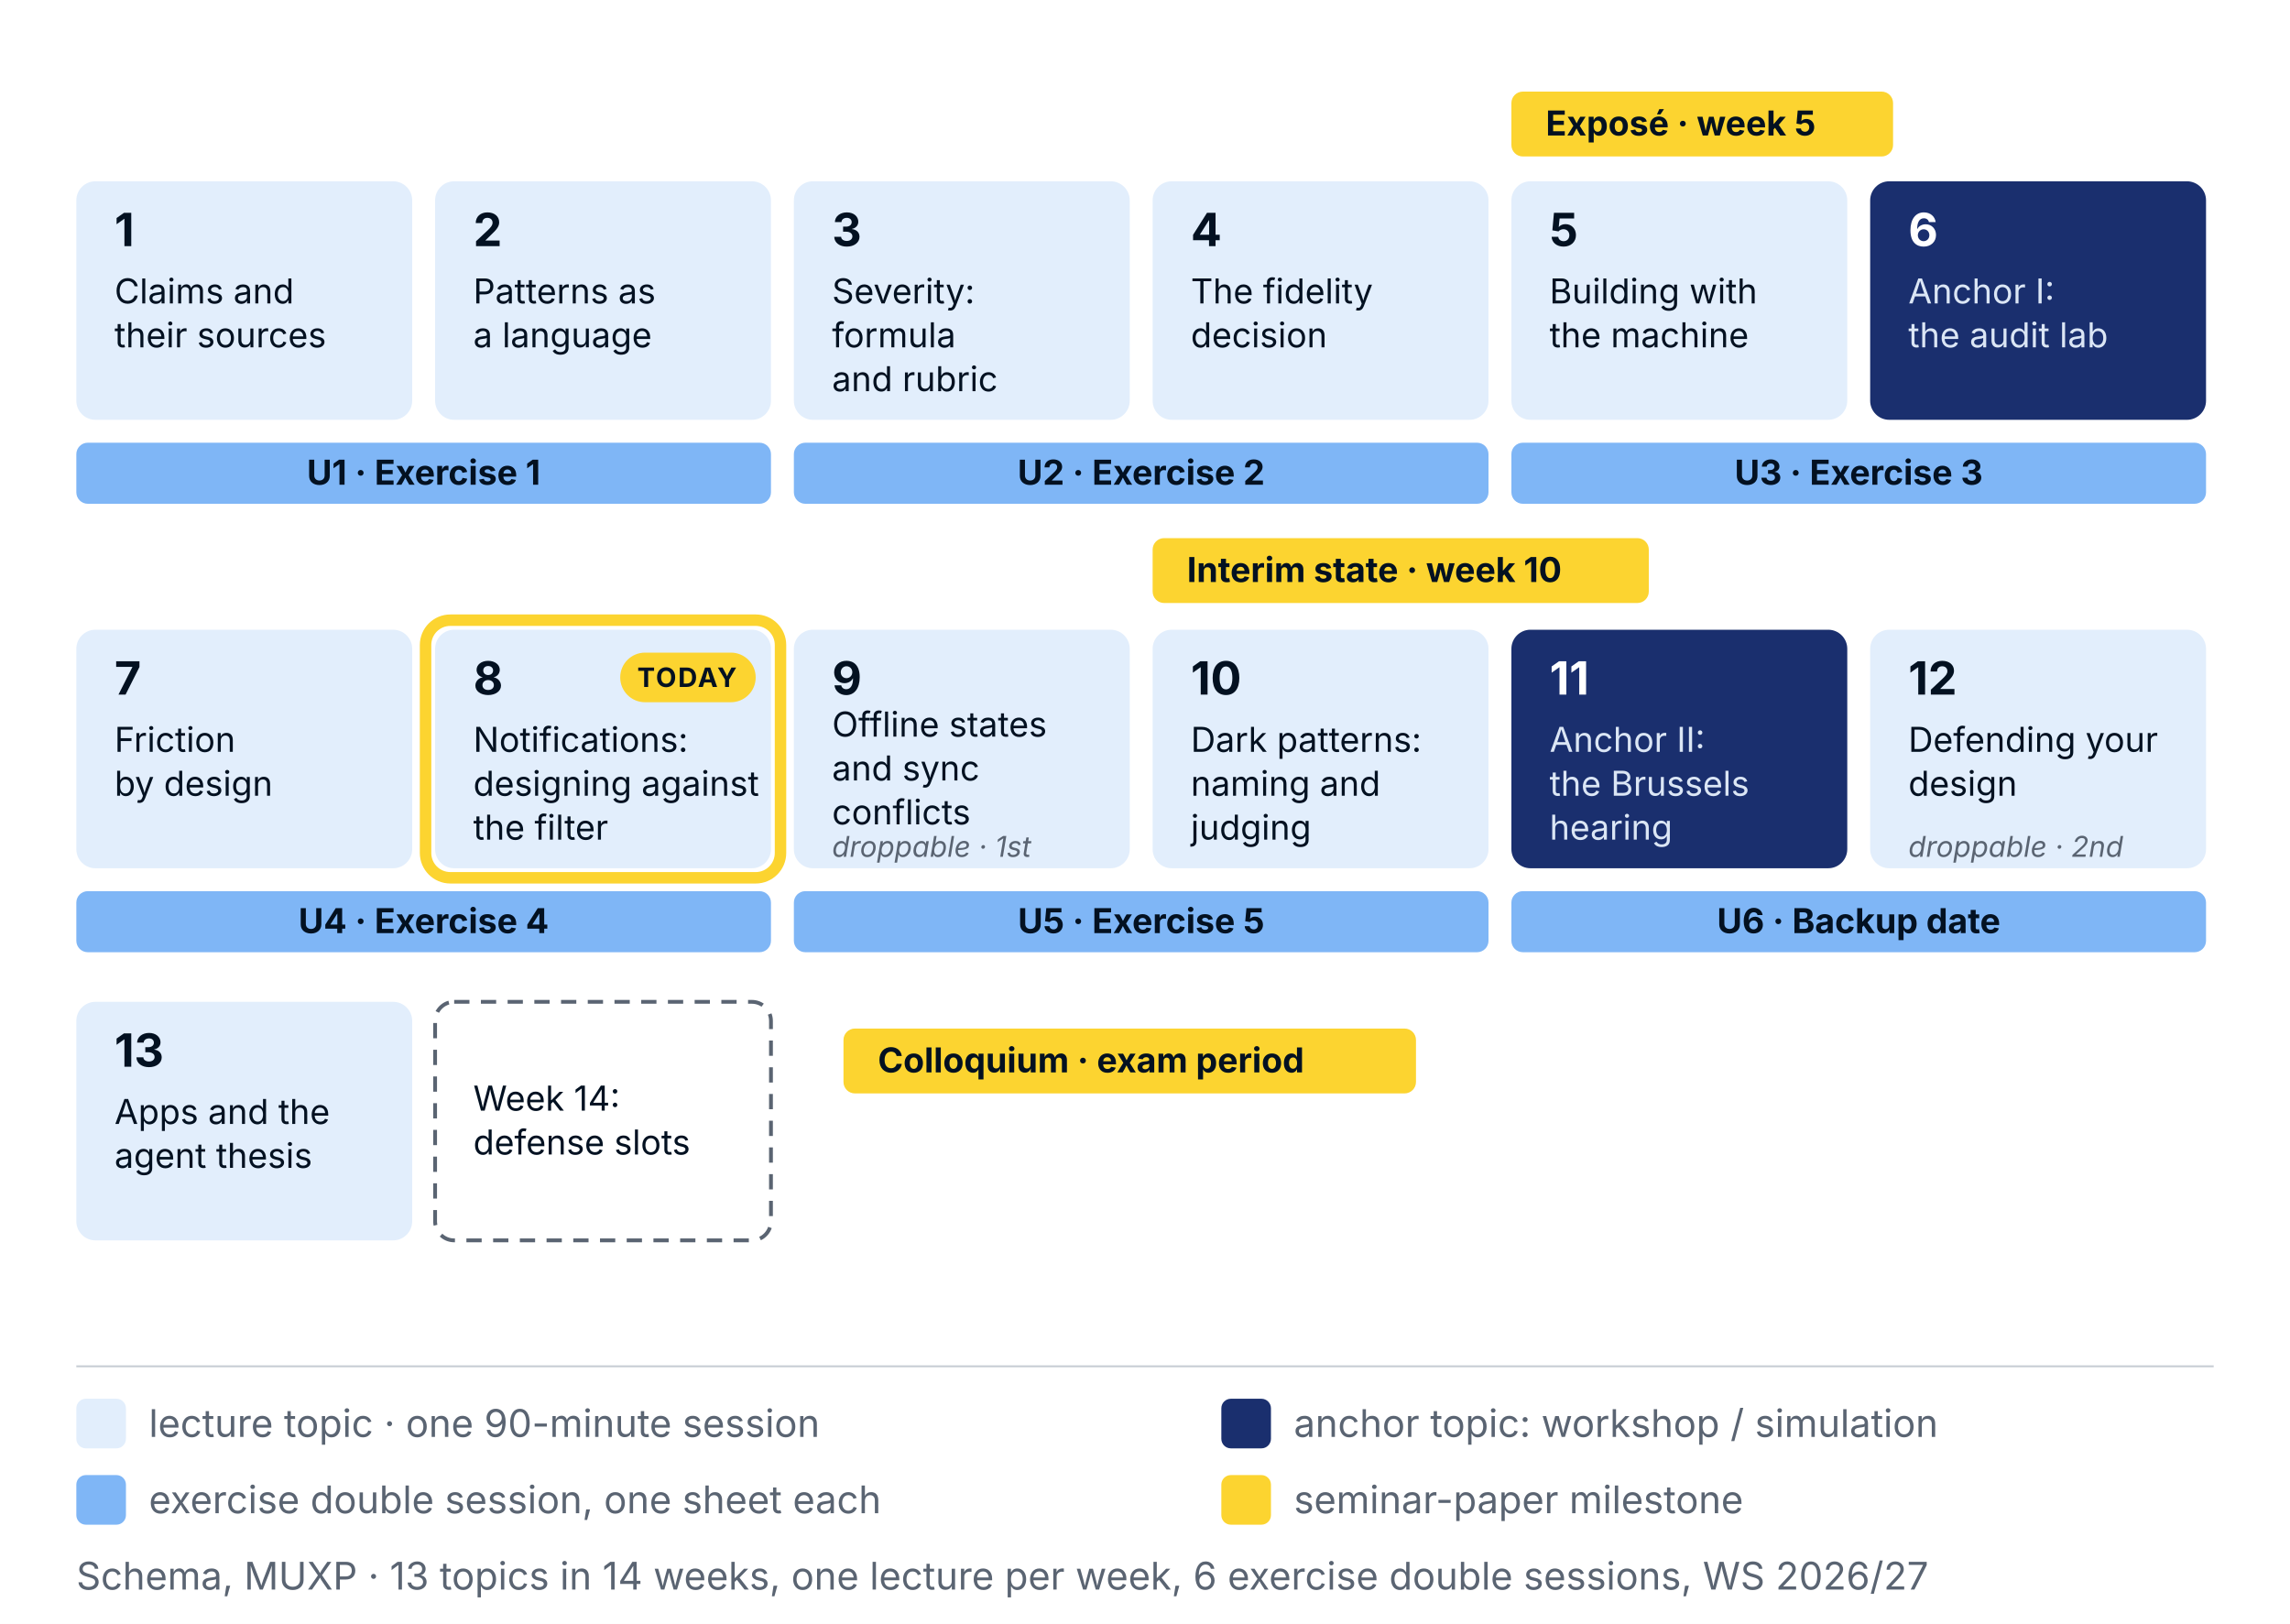
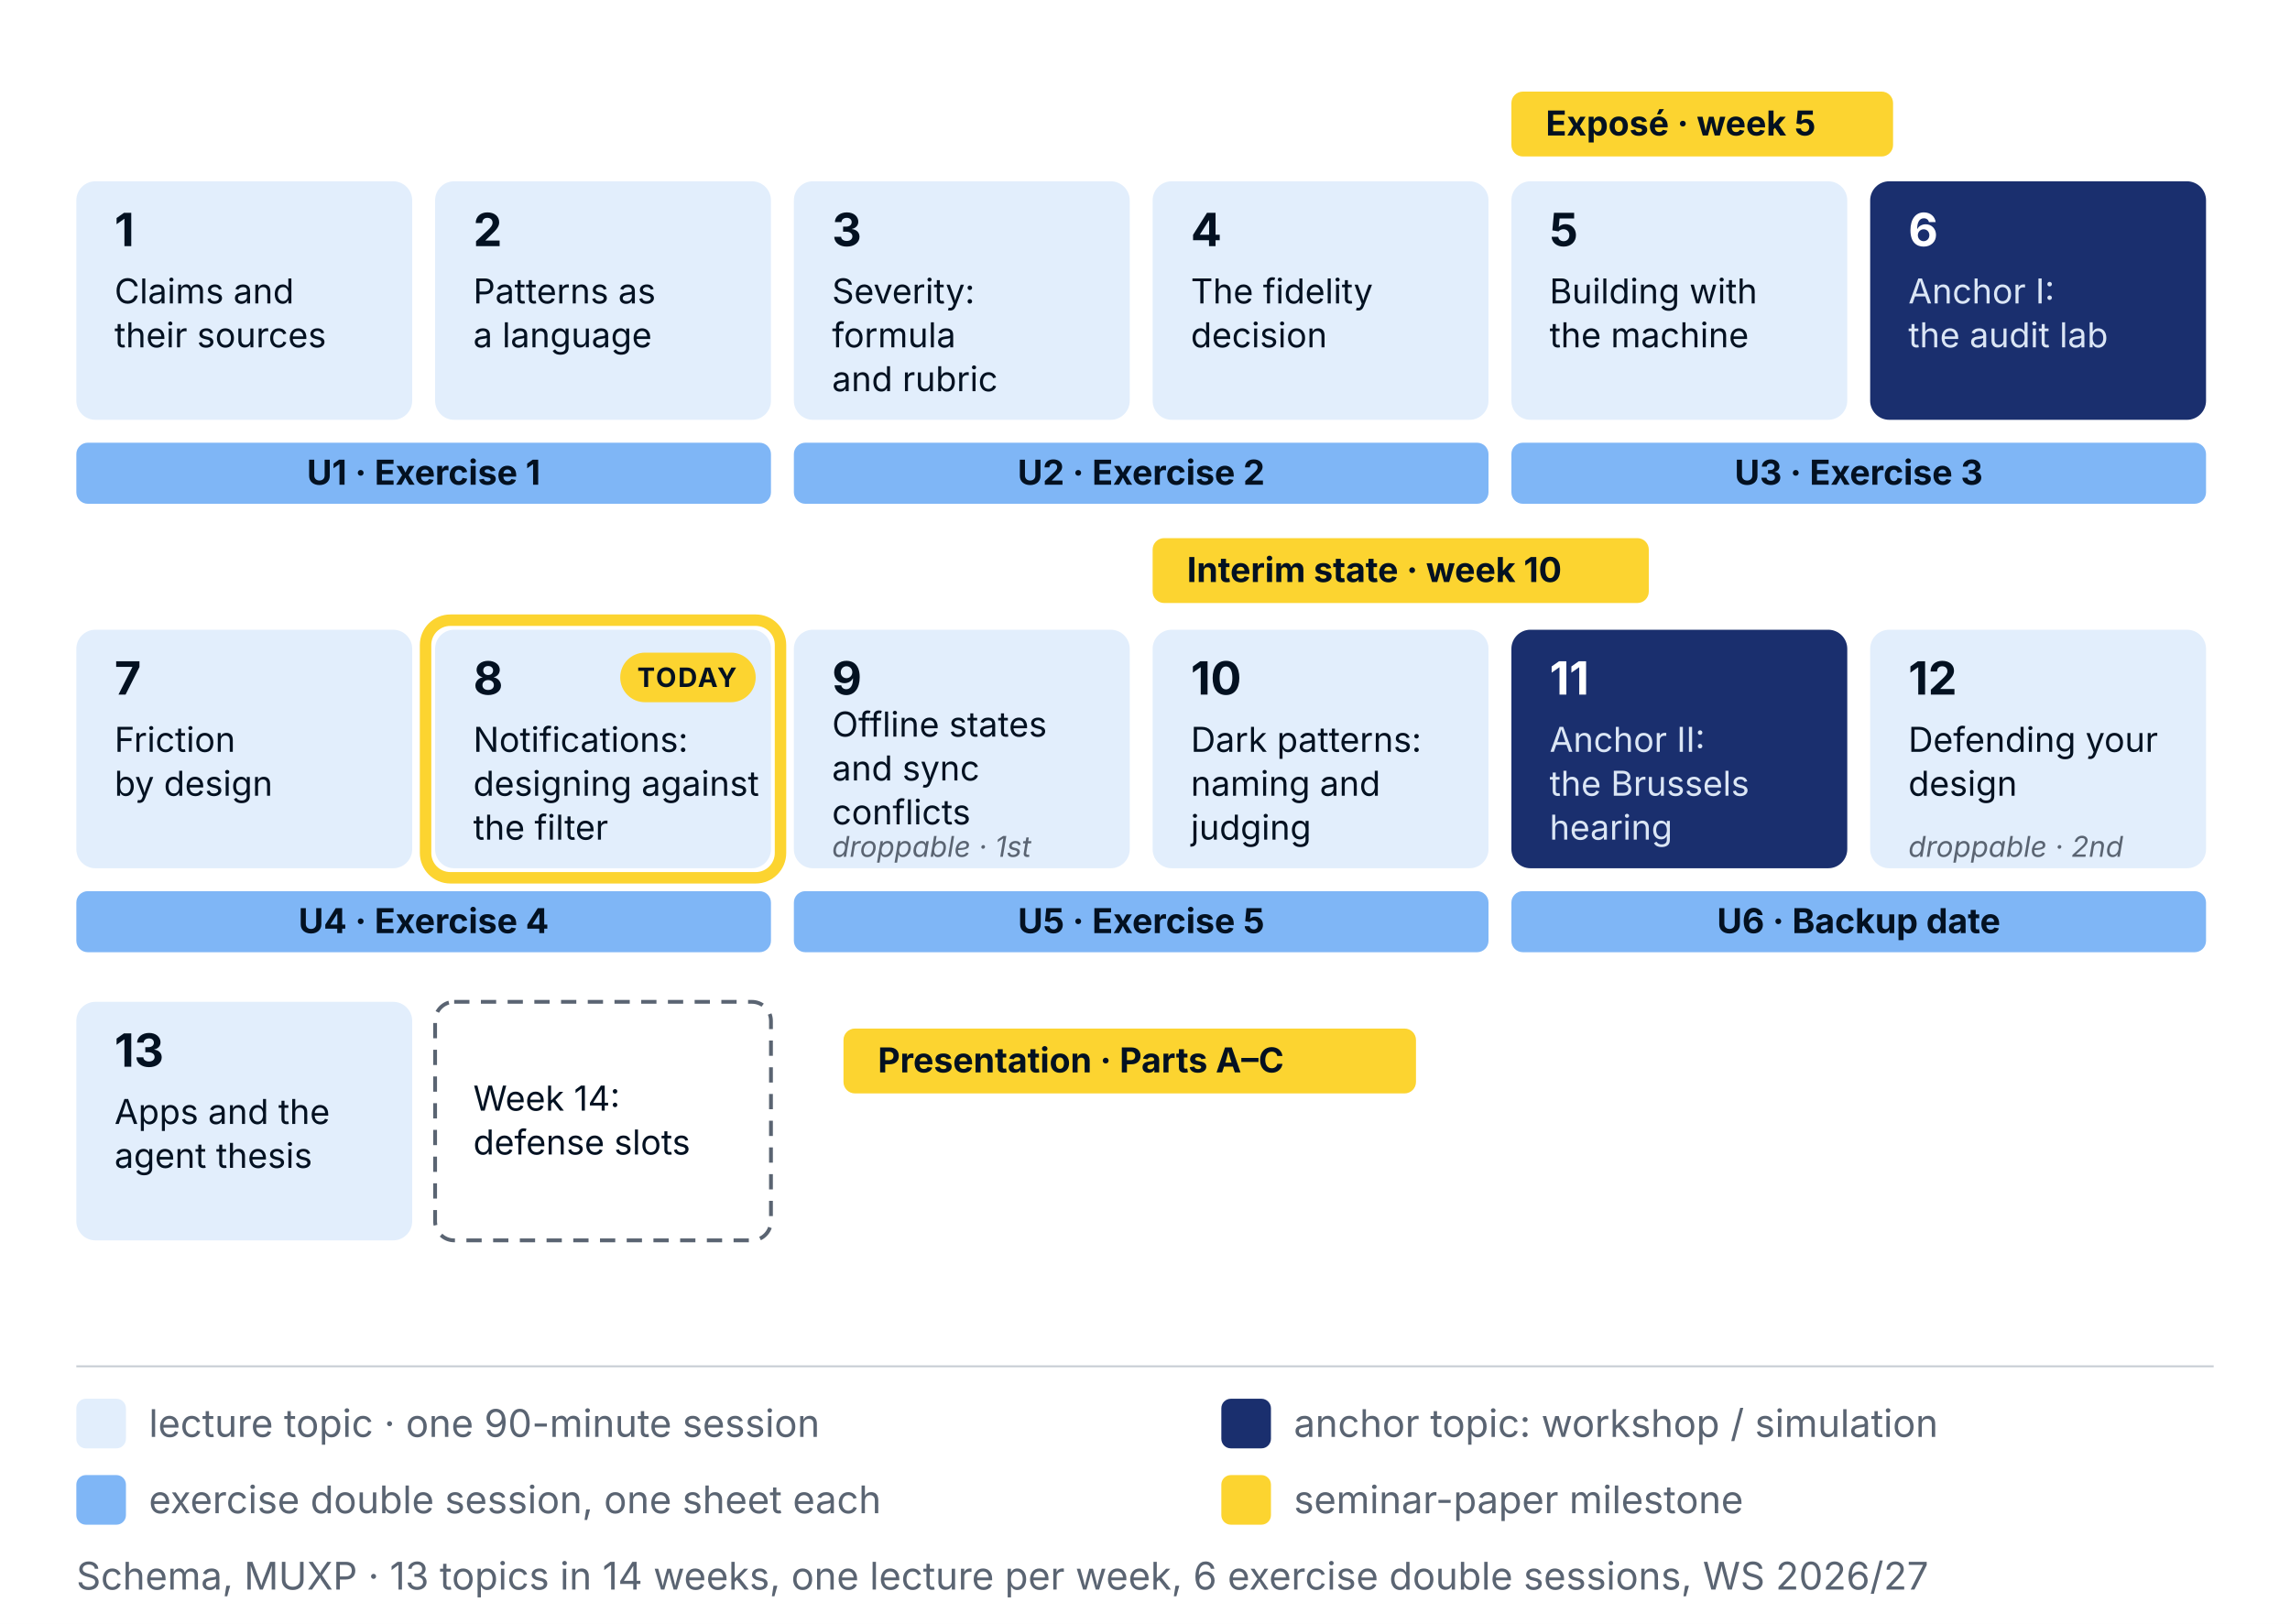
<svg xmlns="http://www.w3.org/2000/svg" viewBox="0 0 1200 851" role="img" aria-labelledby="t d">
  <style>
    text { font-family: Inter, "Neue Haas Unica", Helvetica, Arial, sans-serif; fill: #031121; }
    .num { font-size: 24px; font-weight: 700; }
    .numw { font-size: 24px; font-weight: 700; fill: #ffffff; }
    .tt { font-size: 18px; }
    .ttw { font-size: 18px; fill: #dbe6f5; }
    .utag { font-size: 18px; font-weight: 700; }
    .mtag { font-size: 18px; font-weight: 700; }
    .leg { font-size: 20px; fill: #5a6472; }
    .foot { font-size: 20px; fill: #5a6472; }
    .drop { font-size: 15px; font-style: italic; fill: #5a6472; }
    .chip { font-size: 14px; font-weight: 700; letter-spacing: .06em; fill: #031121; }
  </style>
  <rect width="1200" height="851" fill="#ffffff" />
  <rect x="40" y="95" width="176" height="125" rx="10" fill="#e2eefc" />
  <text class="num" x="60" y="129">1</text>
  <text class="tt" x="60" y="159">Claims and</text>
  <text class="tt" x="60" y="182">their sources</text>
  <rect x="228" y="95" width="176" height="125" rx="10" fill="#e2eefc" />
  <text class="num" x="248" y="129">2</text>
  <text class="tt" x="248" y="159">Patterns as</text>
  <text class="tt" x="248" y="182">a language</text>
  <rect x="416" y="95" width="176" height="125" rx="10" fill="#e2eefc" />
  <text class="num" x="436" y="129">3</text>
  <text class="tt" x="436" y="159">Severity:</text>
  <text class="tt" x="436" y="182">formula</text>
  <text class="tt" x="436" y="205">and rubric</text>
  <rect x="604" y="95" width="176" height="125" rx="10" fill="#e2eefc" />
  <text class="num" x="624" y="129">4</text>
  <text class="tt" x="624" y="159">The fidelity</text>
  <text class="tt" x="624" y="182">decision</text>
  <rect x="792" y="95" width="176" height="125" rx="10" fill="#e2eefc" />
  <text class="num" x="812" y="129">5</text>
  <text class="tt" x="812" y="159">Building with</text>
  <text class="tt" x="812" y="182">the machine</text>
  <rect x="980" y="95" width="176" height="125" rx="10" fill="#1a2f6e" />
  <text class="numw" x="1000" y="129">6</text>
  <text class="ttw" x="1000" y="159">Anchor I:</text>
  <text class="ttw" x="1000" y="182">the audit lab</text>
  <rect x="40" y="330" width="176" height="125" rx="10" fill="#e2eefc" />
  <text class="num" x="60" y="364">7</text>
  <text class="tt" x="60" y="394">Friction</text>
  <text class="tt" x="60" y="417">by design</text>
  <rect x="228" y="330" width="176" height="125" rx="10" fill="#e2eefc" />
  <text class="num" x="248" y="364">8</text>
  <text class="tt" x="248" y="394">Notifications:</text>
  <text class="tt" x="248" y="417">designing against</text>
  <text class="tt" x="248" y="440">the filter</text>
  <rect x="223" y="325" width="186" height="135" rx="13" fill="none" stroke="#fcd430" stroke-width="6" />
  <rect x="325" y="342" width="71" height="26" rx="13" fill="#fcd430" />
  <text class="chip" x="360" y="360" text-anchor="middle">TODAY</text>
  <rect x="416" y="330" width="176" height="125" rx="10" fill="#e2eefc" />
  <text class="num" x="436" y="364">9</text>
  <text class="tt" x="436" y="386">Offline states</text>
  <text class="tt" x="436" y="409">and sync</text>
  <text class="tt" x="436" y="432">conflicts</text>
  <text class="drop" x="436" y="449">droppable · 1st</text>
  <rect x="604" y="330" width="176" height="125" rx="10" fill="#e2eefc" />
  <text class="num" x="624" y="364">10</text>
  <text class="tt" x="624" y="394">Dark patterns:</text>
  <text class="tt" x="624" y="417">naming and</text>
  <text class="tt" x="624" y="440">judging</text>
  <rect x="792" y="330" width="176" height="125" rx="10" fill="#1a2f6e" />
  <text class="numw" x="812" y="364">11</text>
  <text class="ttw" x="812" y="394">Anchor II:</text>
  <text class="ttw" x="812" y="417">the Brussels</text>
  <text class="ttw" x="812" y="440">hearing</text>
  <rect x="980" y="330" width="176" height="125" rx="10" fill="#e2eefc" />
  <text class="num" x="1000" y="364">12</text>
  <text class="tt" x="1000" y="394">Defending your</text>
  <text class="tt" x="1000" y="417">design</text>
  <text class="drop" x="1000" y="449">droppable · 2nd</text>
  <rect x="40" y="525" width="176" height="125" rx="10" fill="#e2eefc" />
  <text class="num" x="60" y="559">13</text>
  <text class="tt" x="60" y="589">Apps and the</text>
  <text class="tt" x="60" y="612">agent thesis</text>
  <rect x="228" y="525" width="176" height="125" rx="10" fill="none" stroke="#5a6472" stroke-width="2" stroke-dasharray="8 6" />
  <text class="tt" x="248" y="582">Week 14:</text>
  <text class="tt" x="248" y="605">defense slots</text>
  <rect x="40" y="232" width="364" height="32" rx="6" fill="#7fb6f6" />
  <text class="utag" x="222" y="254" text-anchor="middle">U1 · Exercise 1</text>
  <rect x="416" y="232" width="364" height="32" rx="6" fill="#7fb6f6" />
  <text class="utag" x="598" y="254" text-anchor="middle">U2 · Exercise 2</text>
  <rect x="792" y="232" width="364" height="32" rx="6" fill="#7fb6f6" />
  <text class="utag" x="974" y="254" text-anchor="middle">U3 · Exercise 3</text>
  <rect x="40" y="467" width="364" height="32" rx="6" fill="#7fb6f6" />
  <text class="utag" x="222" y="489" text-anchor="middle">U4 · Exercise 4</text>
  <rect x="416" y="467" width="364" height="32" rx="6" fill="#7fb6f6" />
  <text class="utag" x="598" y="489" text-anchor="middle">U5 · Exercise 5</text>
  <rect x="792" y="467" width="364" height="32" rx="6" fill="#7fb6f6" />
  <text class="utag" x="974" y="489" text-anchor="middle">U6 · Backup date</text>
  <rect x="792" y="48" width="200" height="34" rx="6" fill="#fcd430" />
  <text class="mtag" x="810" y="71">Exposé · week 5</text>
  <rect x="604" y="282" width="260" height="34" rx="6" fill="#fcd430" />
  <text class="mtag" x="622" y="305">Interim state · week 10</text>
  <rect x="442" y="539" width="300" height="34" rx="6" fill="#fcd430" />
-   <text class="mtag" x="460" y="562">Colloquium · exam period</text>
+   <text class="mtag" x="460" y="562">Presentation · Parts A–C</text>
  <line x1="40" y1="716" x2="1160" y2="716" stroke="#c7cdd4" stroke-width="1" />
  <rect x="40" y="733" width="26" height="26" rx="5" fill="#e2eefc" />
  <text class="leg" x="78" y="753">lecture topic · one 90-minute session</text>
  <rect x="640" y="733" width="26" height="26" rx="5" fill="#1a2f6e" />
  <text class="leg" x="678" y="753">anchor topic: workshop / simulation</text>
  <rect x="40" y="773" width="26" height="26" rx="5" fill="#7fb6f6" />
  <text class="leg" x="78" y="793">exercise double session, one sheet each</text>
  <rect x="640" y="773" width="26" height="26" rx="5" fill="#fcd430" />
  <text class="leg" x="678" y="793">seminar-paper milestone</text>
  <text class="foot" x="40" y="833">Schema, MUXP · 13 topics in 14 weeks, one lecture per week, 6 exercise double sessions, WS 2026/27</text>
</svg>
